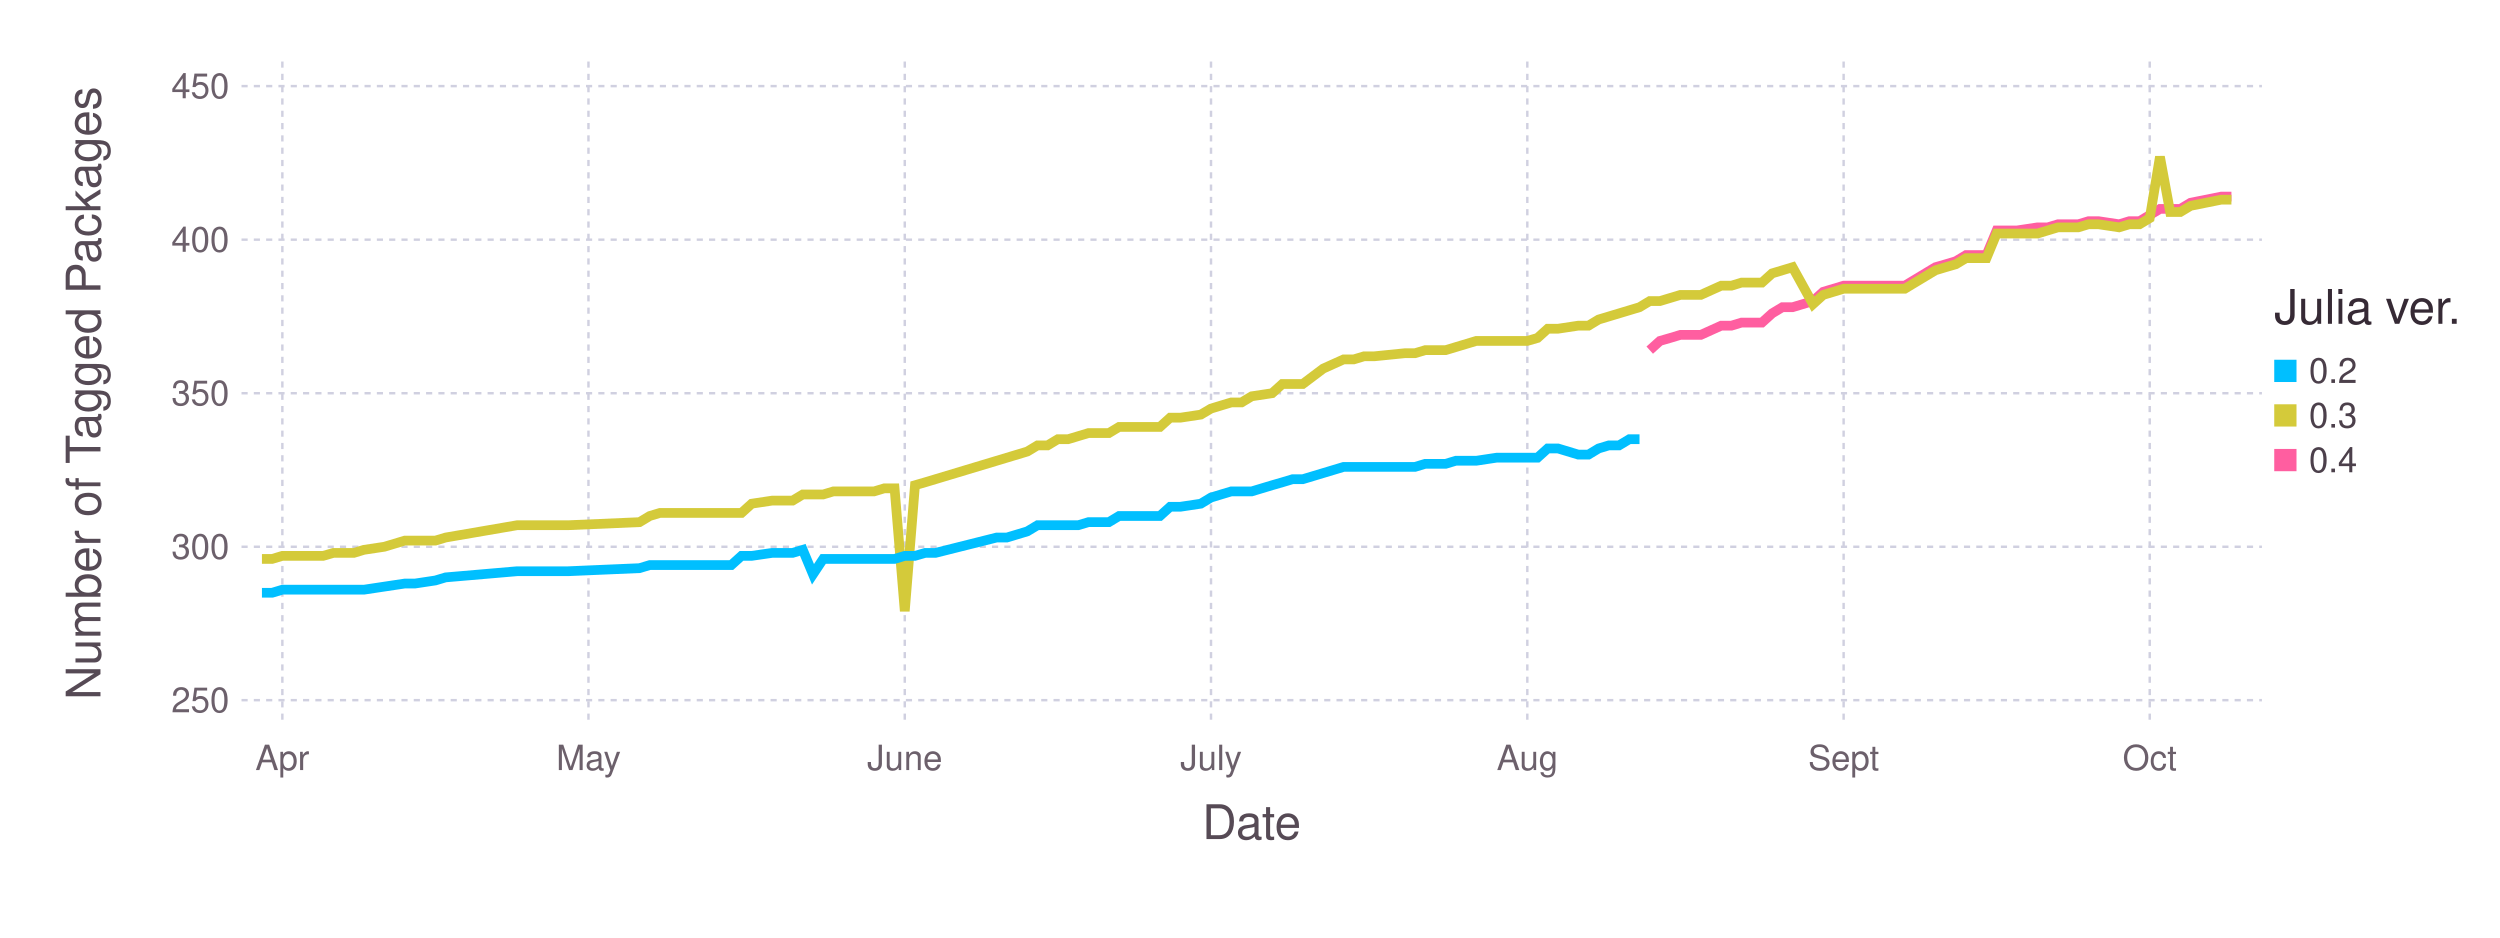
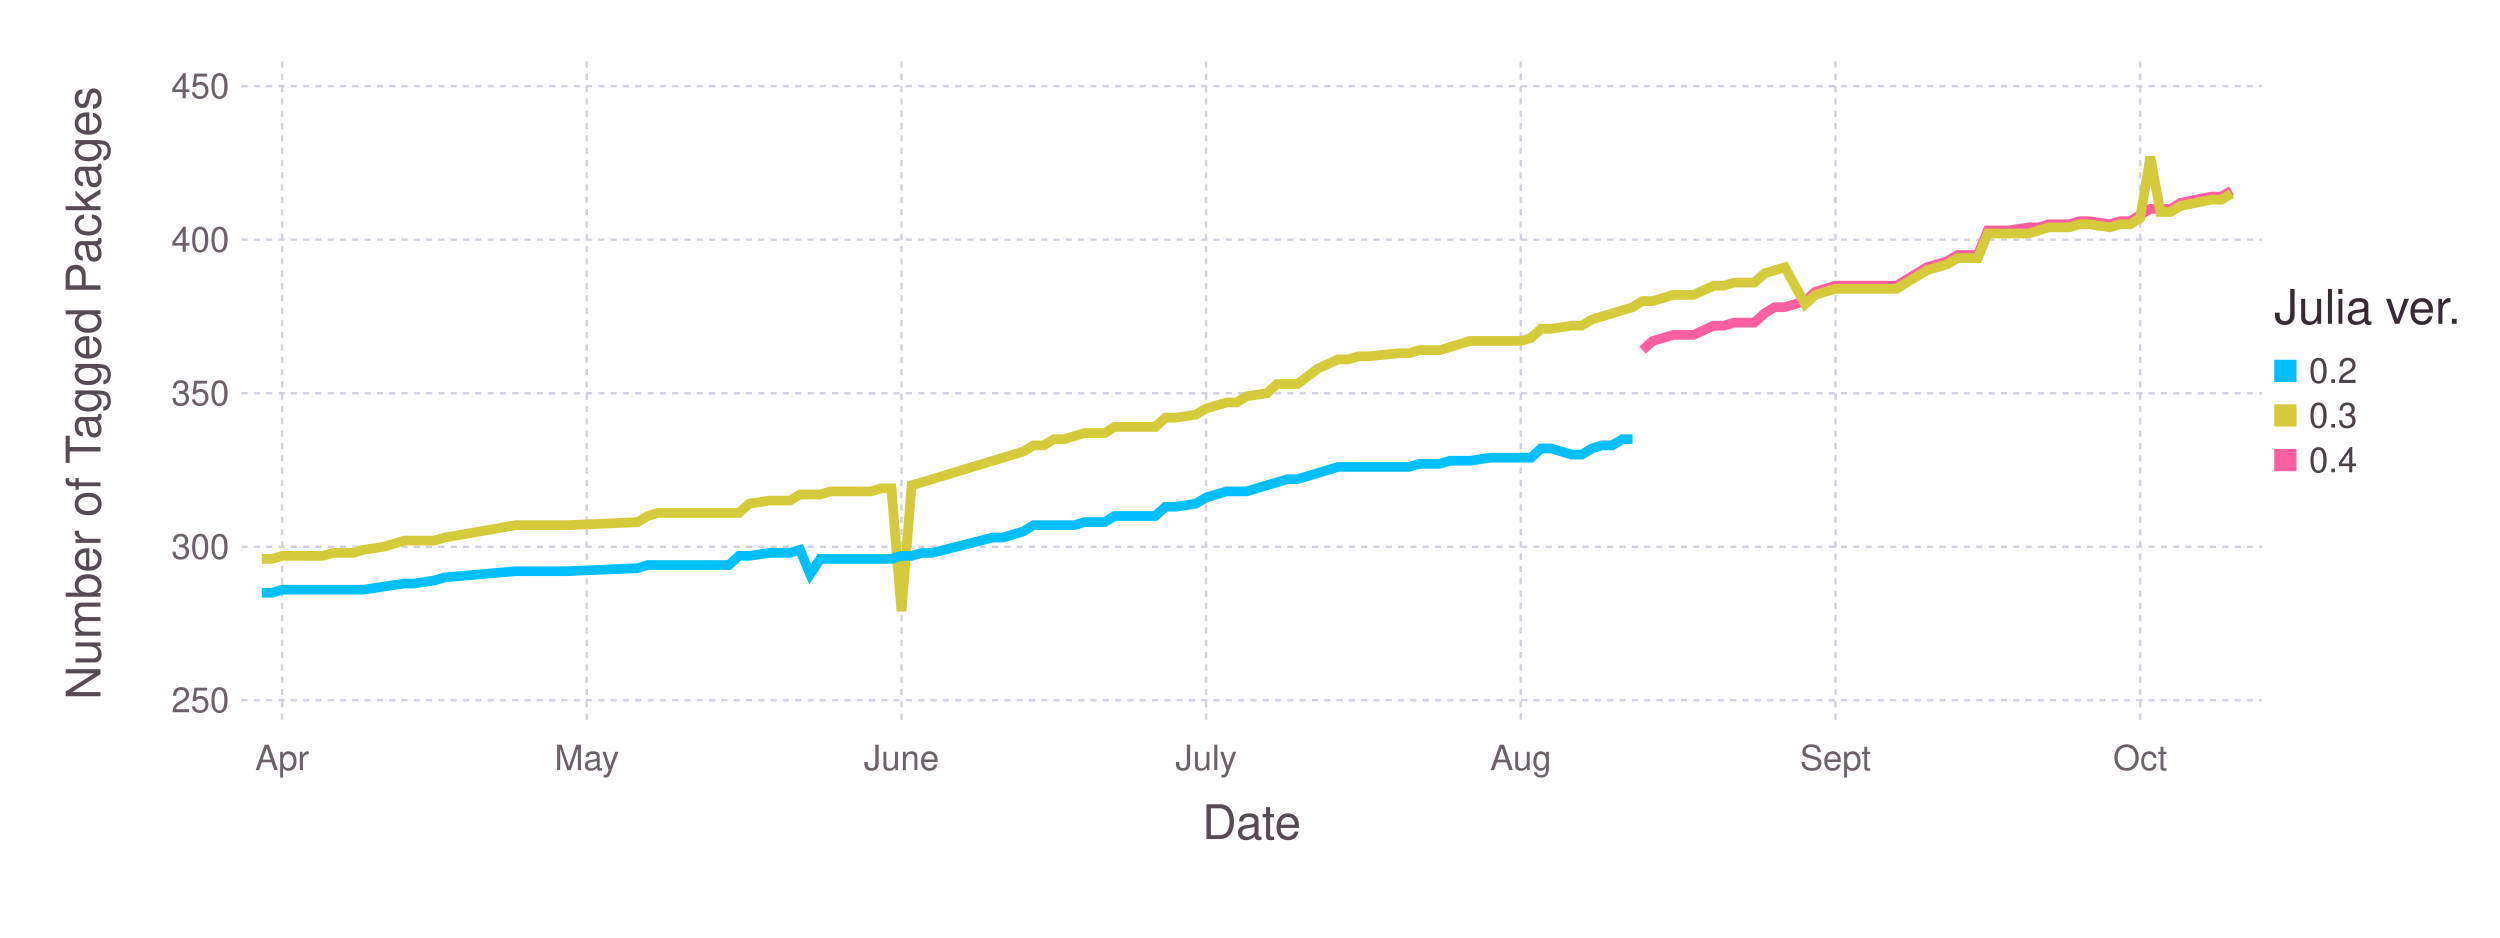
<svg xmlns="http://www.w3.org/2000/svg" version="1.2" width="203.2mm" height="76.2mm" viewBox="0 0 203.2 76.2" stroke="none" fill="#000000" stroke-width="0.3" font-size="3.88">
-   <g class="plotroot xscalable yscalable" id="fig-54bcb22faa204a7f9971caeec87b39bc-element-1">
-     <g font-size="3.88" font-family="'PT Sans','Helvetica Neue','Helvetica',sans-serif" fill="#564A55" stroke="none" id="fig-54bcb22faa204a7f9971caeec87b39bc-element-2">
+   <g class="plotroot xscalable yscalable" id="fig-57278e5753f7436e9ee0c53ee2e39d13-element-1">
+     <g font-size="3.88" font-family="'PT Sans','Helvetica Neue','Helvetica',sans-serif" fill="#564A55" stroke="none" id="fig-57278e5753f7436e9ee0c53ee2e39d13-element-2">
      <text x="101.74" y="68.2" text-anchor="middle">Date</text>
    </g>
-     <g class="guide xlabels" font-size="2.82" font-family="'PT Sans Caption','Helvetica Neue','Helvetica',sans-serif" fill="#6C606B" id="fig-54bcb22faa204a7f9971caeec87b39bc-element-3">
-       <text x="22.95" y="62.59" text-anchor="middle">Apr</text>
-       <text x="47.83" y="62.59" text-anchor="middle">May</text>
-       <text x="73.54" y="62.59" text-anchor="middle">June</text>
-       <text x="98.43" y="62.59" text-anchor="middle">July</text>
-       <text x="124.14" y="62.59" text-anchor="middle">Aug</text>
-       <text x="149.85" y="62.59" text-anchor="middle">Sept</text>
-       <text x="174.73" y="62.59" text-anchor="middle">Oct</text>
+     <g class="guide xlabels" font-size="2.82" font-family="'PT Sans Caption','Helvetica Neue','Helvetica',sans-serif" fill="#6C606B" id="fig-57278e5753f7436e9ee0c53ee2e39d13-element-3">
+       <text x="22.93" y="62.59" text-anchor="middle">Apr</text>
+       <text x="47.69" y="62.59" text-anchor="middle">May</text>
+       <text x="73.27" y="62.59" text-anchor="middle">June</text>
+       <text x="98.03" y="62.59" text-anchor="middle">July</text>
+       <text x="123.61" y="62.59" text-anchor="middle">Aug</text>
+       <text x="149.19" y="62.59" text-anchor="middle">Sept</text>
+       <text x="173.95" y="62.59" text-anchor="middle">Oct</text>
    </g>
-     <g class="guide colorkey" id="fig-54bcb22faa204a7f9971caeec87b39bc-element-4">
-       <g fill="#4C404B" font-size="2.82" font-family="'PT Sans','Helvetica Neue','Helvetica',sans-serif" id="fig-54bcb22faa204a7f9971caeec87b39bc-element-5">
-         <text x="187.67" y="30.14" dy="0.35em" id="fig-54bcb22faa204a7f9971caeec87b39bc-element-6" class="color_0.2">0.2</text>
-         <text x="187.67" y="33.77" dy="0.35em" id="fig-54bcb22faa204a7f9971caeec87b39bc-element-7" class="color_0.3">0.3</text>
-         <text x="187.67" y="37.4" dy="0.35em" id="fig-54bcb22faa204a7f9971caeec87b39bc-element-8" class="color_0.4">0.4</text>
+     <g class="guide colorkey" id="fig-57278e5753f7436e9ee0c53ee2e39d13-element-4">
+       <g fill="#4C404B" font-size="2.82" font-family="'PT Sans','Helvetica Neue','Helvetica',sans-serif" id="fig-57278e5753f7436e9ee0c53ee2e39d13-element-5">
+         <text x="187.67" y="30.14" dy="0.35em" id="fig-57278e5753f7436e9ee0c53ee2e39d13-element-6" class="color_0.2">0.2</text>
+         <text x="187.67" y="33.77" dy="0.35em" id="fig-57278e5753f7436e9ee0c53ee2e39d13-element-7" class="color_0.3">0.3</text>
+         <text x="187.67" y="37.4" dy="0.35em" id="fig-57278e5753f7436e9ee0c53ee2e39d13-element-8" class="color_0.4">0.4</text>
      </g>
-       <g stroke="none" id="fig-54bcb22faa204a7f9971caeec87b39bc-element-9">
-         <rect x="184.85" y="29.24" width="1.81" height="1.81" id="fig-54bcb22faa204a7f9971caeec87b39bc-element-10" fill="#00BFFF" class="color_0.2" />
-         <rect x="184.85" y="32.86" width="1.81" height="1.81" id="fig-54bcb22faa204a7f9971caeec87b39bc-element-11" fill="#D4CA3A" class="color_0.3" />
-         <rect x="184.85" y="36.49" width="1.81" height="1.81" id="fig-54bcb22faa204a7f9971caeec87b39bc-element-12" fill="#FF5EA0" class="color_0.4" />
+       <g stroke="none" id="fig-57278e5753f7436e9ee0c53ee2e39d13-element-9">
+         <rect x="184.85" y="29.24" width="1.81" height="1.81" id="fig-57278e5753f7436e9ee0c53ee2e39d13-element-10" class="color_0.2" fill="#00BFFF" />
+         <rect x="184.85" y="32.86" width="1.81" height="1.81" id="fig-57278e5753f7436e9ee0c53ee2e39d13-element-11" class="color_0.3" fill="#D4CA3A" />
+         <rect x="184.85" y="36.49" width="1.81" height="1.81" id="fig-57278e5753f7436e9ee0c53ee2e39d13-element-12" class="color_0.4" fill="#FF5EA0" />
      </g>
-       <g fill="#362A35" font-size="3.88" font-family="'PT Sans','Helvetica Neue','Helvetica',sans-serif" stroke="none" id="fig-54bcb22faa204a7f9971caeec87b39bc-element-13">
-         <text x="184.85" y="26.32" id="fig-54bcb22faa204a7f9971caeec87b39bc-element-14">Julia ver.</text>
+       <g fill="#362A35" font-size="3.88" font-family="'PT Sans','Helvetica Neue','Helvetica',sans-serif" stroke="none" id="fig-57278e5753f7436e9ee0c53ee2e39d13-element-13">
+         <text x="184.85" y="26.32" id="fig-57278e5753f7436e9ee0c53ee2e39d13-element-14">Julia ver.</text>
      </g>
    </g>
-     <g clip-path="url(#fig-54bcb22faa204a7f9971caeec87b39bc-element-16)" id="fig-54bcb22faa204a7f9971caeec87b39bc-element-15">
-       <g pointer-events="visible" opacity="1" fill="none" stroke="none" class="guide background" id="fig-54bcb22faa204a7f9971caeec87b39bc-element-17">
-         <rect x="19.63" y="5" width="164.22" height="53.91" id="fig-54bcb22faa204a7f9971caeec87b39bc-element-18" />
+     <g clip-path="url(#fig-57278e5753f7436e9ee0c53ee2e39d13-element-16)" id="fig-57278e5753f7436e9ee0c53ee2e39d13-element-15">
+       <g pointer-events="visible" opacity="1" fill="none" stroke="none" class="guide background" id="fig-57278e5753f7436e9ee0c53ee2e39d13-element-17">
+         <rect x="19.63" y="5" width="164.22" height="53.91" id="fig-57278e5753f7436e9ee0c53ee2e39d13-element-18" />
      </g>
-       <g class="guide ygridlines xfixed" stroke-dasharray="0.5,0.5" stroke-width="0.2" stroke="#D0D0E0" id="fig-54bcb22faa204a7f9971caeec87b39bc-element-19">
-         <path fill="none" d="M19.63,56.91 L 183.85 56.91" id="fig-54bcb22faa204a7f9971caeec87b39bc-element-20" />
-         <path fill="none" d="M19.63,44.44 L 183.85 44.44" id="fig-54bcb22faa204a7f9971caeec87b39bc-element-21" />
-         <path fill="none" d="M19.63,31.96 L 183.85 31.96" id="fig-54bcb22faa204a7f9971caeec87b39bc-element-22" />
-         <path fill="none" d="M19.63,19.48 L 183.85 19.48" id="fig-54bcb22faa204a7f9971caeec87b39bc-element-23" />
-         <path fill="none" d="M19.63,7 L 183.85 7" id="fig-54bcb22faa204a7f9971caeec87b39bc-element-24" />
+       <g class="guide ygridlines xfixed" stroke-dasharray="0.5,0.5" stroke-width="0.2" stroke="#D0D0E0" id="fig-57278e5753f7436e9ee0c53ee2e39d13-element-19">
+         <path fill="none" d="M19.63,56.91 L 183.85 56.91" id="fig-57278e5753f7436e9ee0c53ee2e39d13-element-20" />
+         <path fill="none" d="M19.63,44.44 L 183.85 44.44" id="fig-57278e5753f7436e9ee0c53ee2e39d13-element-21" />
+         <path fill="none" d="M19.63,31.96 L 183.85 31.96" id="fig-57278e5753f7436e9ee0c53ee2e39d13-element-22" />
+         <path fill="none" d="M19.63,19.48 L 183.85 19.48" id="fig-57278e5753f7436e9ee0c53ee2e39d13-element-23" />
+         <path fill="none" d="M19.63,7 L 183.85 7" id="fig-57278e5753f7436e9ee0c53ee2e39d13-element-24" />
      </g>
-       <g class="guide xgridlines yfixed" stroke-dasharray="0.5,0.5" stroke-width="0.2" stroke="#D0D0E0" id="fig-54bcb22faa204a7f9971caeec87b39bc-element-25">
-         <path fill="none" d="M22.95,5 L 22.95 58.91" id="fig-54bcb22faa204a7f9971caeec87b39bc-element-26" />
-         <path fill="none" d="M47.83,5 L 47.83 58.91" id="fig-54bcb22faa204a7f9971caeec87b39bc-element-27" />
-         <path fill="none" d="M73.54,5 L 73.54 58.91" id="fig-54bcb22faa204a7f9971caeec87b39bc-element-28" />
-         <path fill="none" d="M98.43,5 L 98.43 58.91" id="fig-54bcb22faa204a7f9971caeec87b39bc-element-29" />
-         <path fill="none" d="M124.14,5 L 124.14 58.91" id="fig-54bcb22faa204a7f9971caeec87b39bc-element-30" />
-         <path fill="none" d="M149.85,5 L 149.85 58.91" id="fig-54bcb22faa204a7f9971caeec87b39bc-element-31" />
-         <path fill="none" d="M174.73,5 L 174.73 58.91" id="fig-54bcb22faa204a7f9971caeec87b39bc-element-32" />
+       <g class="guide xgridlines yfixed" stroke-dasharray="0.5,0.5" stroke-width="0.2" stroke="#D0D0E0" id="fig-57278e5753f7436e9ee0c53ee2e39d13-element-25">
+         <path fill="none" d="M22.93,5 L 22.93 58.91" id="fig-57278e5753f7436e9ee0c53ee2e39d13-element-26" />
+         <path fill="none" d="M47.69,5 L 47.69 58.91" id="fig-57278e5753f7436e9ee0c53ee2e39d13-element-27" />
+         <path fill="none" d="M73.27,5 L 73.27 58.91" id="fig-57278e5753f7436e9ee0c53ee2e39d13-element-28" />
+         <path fill="none" d="M98.03,5 L 98.03 58.91" id="fig-57278e5753f7436e9ee0c53ee2e39d13-element-29" />
+         <path fill="none" d="M123.61,5 L 123.61 58.91" id="fig-57278e5753f7436e9ee0c53ee2e39d13-element-30" />
+         <path fill="none" d="M149.19,5 L 149.19 58.91" id="fig-57278e5753f7436e9ee0c53ee2e39d13-element-31" />
+         <path fill="none" d="M173.95,5 L 173.95 58.91" id="fig-57278e5753f7436e9ee0c53ee2e39d13-element-32" />
      </g>
-       <g class="plotpanel" id="fig-54bcb22faa204a7f9971caeec87b39bc-element-33">
-         <g stroke-width="0.79" fill="none" class="geometry color_0.4" stroke="#FF5EA0" id="fig-54bcb22faa204a7f9971caeec87b39bc-element-34">
-           <path fill="none" d="M134.09,28.46 L 134.92 27.71 135.75 27.47 136.58 27.22 137.41 27.22 138.24 27.22 139.9 26.47 140.73 26.47 141.55 26.22 142.38 26.22 143.21 26.22 144.04 25.47 144.87 24.97 145.7 24.97 147.36 24.47 148.19 23.72 149.85 23.22 150.68 23.22 151.51 23.22 154.82 23.22 157.31 21.72 158.14 21.48 158.97 21.23 159.8 20.73 160.63 20.73 161.46 20.73 162.29 18.73 163.12 18.73 163.95 18.73 165.61 18.48 166.44 18.48 167.27 18.23 168.1 18.23 168.92 18.23 169.75 17.98 170.58 17.98 172.24 18.23 173.07 17.98 173.9 17.98 174.73 17.48 175.56 16.98 176.39 16.98 177.22 16.98 178.05 16.48 180.54 15.98 181.37 15.98" id="fig-54bcb22faa204a7f9971caeec87b39bc-element-35" />
+       <g class="plotpanel" id="fig-57278e5753f7436e9ee0c53ee2e39d13-element-33">
+         <g stroke-width="0.79" fill="none" class="geometry color_0.4" stroke="#FF5EA0" id="fig-57278e5753f7436e9ee0c53ee2e39d13-element-34">
+           <path fill="none" d="M133.51,28.46 L 134.34 27.71 135.17 27.47 135.99 27.22 136.82 27.22 137.64 27.22 139.29 26.47 140.12 26.47 140.94 26.22 141.77 26.22 142.59 26.22 143.42 25.47 144.24 24.97 145.07 24.97 146.72 24.47 147.54 23.72 149.19 23.22 150.02 23.22 150.84 23.22 154.15 23.22 156.62 21.72 157.45 21.48 158.27 21.23 159.1 20.73 159.92 20.73 160.75 20.73 161.57 18.73 162.4 18.73 163.22 18.73 164.87 18.48 165.7 18.48 166.52 18.23 167.35 18.23 168.17 18.23 169 17.98 169.83 17.98 171.48 18.23 172.3 17.98 173.13 17.98 173.95 17.48 174.78 16.98 175.6 16.98 176.43 16.98 177.25 16.48 179.73 15.98 180.55 15.98 181.38 15.49" id="fig-57278e5753f7436e9ee0c53ee2e39d13-element-35" />
        </g>
-         <g stroke-width="0.79" fill="none" class="geometry color_0.3" stroke="#D4CA3A" id="fig-54bcb22faa204a7f9971caeec87b39bc-element-36">
-           <path fill="none" d="M21.29,45.43 L 22.12 45.43 22.95 45.18 23.78 45.18 24.61 45.18 25.44 45.18 26.27 45.18 27.1 44.94 28.76 44.94 29.58 44.69 31.24 44.44 32.9 43.94 33.73 43.94 35.39 43.94 36.22 43.69 42.03 42.69 44.51 42.69 46.17 42.69 51.98 42.44 52.81 41.94 53.64 41.69 54.47 41.69 55.3 41.69 56.13 41.69 56.95 41.69 57.78 41.69 58.61 41.69 59.44 41.69 60.27 41.69 61.1 40.94 62.76 40.69 63.59 40.69 64.42 40.69 65.25 40.19 66.08 40.19 66.91 40.19 67.74 39.94 68.57 39.94 69.4 39.94 70.23 39.94 71.05 39.94 71.88 39.69 72.71 39.69 73.54 49.68 74.37 39.44 75.2 39.2 76.03 38.95 81.01 37.45 81.84 37.2 82.67 36.95 83.5 36.7 84.33 36.2 85.15 36.2 85.98 35.7 86.81 35.7 87.64 35.45 88.47 35.2 90.13 35.2 90.96 34.7 91.79 34.7 92.62 34.7 93.45 34.7 94.28 34.7 95.11 33.95 95.94 33.95 97.6 33.7 98.43 33.21 99.25 32.96 100.08 32.71 100.91 32.71 101.74 32.21 103.4 31.96 104.23 31.21 105.06 31.21 105.89 31.21 107.55 29.96 109.21 29.21 110.04 29.21 110.87 28.96 111.7 28.96 114.18 28.71 115.01 28.71 115.84 28.46 116.67 28.46 117.5 28.46 118.33 28.21 119.16 27.96 119.99 27.71 121.65 27.71 122.48 27.71 124.14 27.71 124.97 27.47 125.8 26.72 126.63 26.72 128.28 26.47 129.11 26.47 129.94 25.97 130.77 25.72 131.6 25.47 132.43 25.22 133.26 24.97 134.09 24.47 134.92 24.47 135.75 24.22 136.58 23.97 137.41 23.97 138.24 23.97 139.9 23.22 140.73 23.22 141.55 22.97 142.38 22.97 143.21 22.97 144.04 22.22 144.87 21.97 145.7 21.72 147.36 24.72 148.19 23.97 149.85 23.47 150.68 23.47 151.51 23.47 154.82 23.47 157.31 21.97 158.14 21.72 158.97 21.48 159.8 20.98 160.63 20.98 161.46 20.98 162.29 18.98 163.12 18.98 163.95 18.98 165.61 18.98 166.44 18.73 167.27 18.48 168.1 18.48 168.92 18.48 169.75 18.23 170.58 18.23 172.24 18.48 173.07 18.23 173.9 18.23 174.73 17.73 175.56 12.74 176.39 17.23 177.22 17.23 178.05 16.73 180.54 16.23 181.37 16.23" id="fig-54bcb22faa204a7f9971caeec87b39bc-element-37" />
+         <g stroke-width="0.79" fill="none" class="geometry color_0.3" stroke="#D4CA3A" id="fig-57278e5753f7436e9ee0c53ee2e39d13-element-36">
+           <path fill="none" d="M21.28,45.43 L 22.11 45.43 22.93 45.18 23.76 45.18 24.58 45.18 25.41 45.18 26.23 45.18 27.06 44.94 28.71 44.94 29.53 44.69 31.19 44.44 32.84 43.94 33.66 43.94 35.31 43.94 36.14 43.69 41.91 42.69 44.39 42.69 46.04 42.69 51.82 42.44 52.64 41.94 53.47 41.69 54.29 41.69 55.12 41.69 55.94 41.69 56.77 41.69 57.59 41.69 58.42 41.69 59.24 41.69 60.07 41.69 60.89 40.94 62.54 40.69 63.37 40.69 64.19 40.69 65.02 40.19 65.85 40.19 66.67 40.19 67.5 39.94 68.32 39.94 69.15 39.94 69.97 39.94 70.8 39.94 71.62 39.69 72.45 39.69 73.27 49.68 74.1 39.44 74.92 39.2 75.75 38.95 80.7 37.45 81.52 37.2 82.35 36.95 83.18 36.7 84 36.2 84.83 36.2 85.65 35.7 86.48 35.7 87.3 35.45 88.13 35.2 89.78 35.2 90.6 34.7 91.43 34.7 92.25 34.7 93.08 34.7 93.9 34.7 94.73 33.95 95.55 33.95 97.2 33.7 98.03 33.21 98.85 32.96 99.68 32.71 100.51 32.71 101.33 32.21 102.98 31.96 103.81 31.21 104.63 31.21 105.46 31.21 107.11 29.96 108.76 29.21 109.58 29.21 110.41 28.96 111.23 28.96 113.71 28.71 114.53 28.71 115.36 28.46 116.18 28.46 117.01 28.46 117.84 28.21 118.66 27.96 119.49 27.71 121.14 27.71 121.96 27.71 123.61 27.71 124.44 27.47 125.26 26.72 126.09 26.72 127.74 26.47 128.56 26.47 129.39 25.97 130.21 25.72 131.04 25.47 131.86 25.22 132.69 24.97 133.51 24.47 134.34 24.47 135.17 24.22 135.99 23.97 136.82 23.97 137.64 23.97 139.29 23.22 140.12 23.22 140.94 22.97 141.77 22.97 142.59 22.97 143.42 22.22 144.24 21.97 145.07 21.72 146.72 24.72 147.54 23.97 149.19 23.47 150.02 23.47 150.84 23.47 154.15 23.47 156.62 21.97 157.45 21.72 158.27 21.48 159.1 20.98 159.92 20.98 160.75 20.98 161.57 18.98 162.4 18.98 163.22 18.98 164.87 18.98 165.7 18.73 166.52 18.48 167.35 18.48 168.17 18.48 169 18.23 169.83 18.23 171.48 18.48 172.3 18.23 173.13 18.23 173.95 17.73 174.78 12.74 175.6 17.23 176.43 17.23 177.25 16.73 179.73 16.23 180.55 16.23 181.38 15.74" id="fig-57278e5753f7436e9ee0c53ee2e39d13-element-37" />
        </g>
-         <g stroke-width="0.79" fill="none" class="geometry color_0.2" stroke="#00BFFF" id="fig-54bcb22faa204a7f9971caeec87b39bc-element-38">
-           <path fill="none" d="M21.29,48.18 L 22.12 48.18 22.95 47.93 23.78 47.93 24.61 47.93 25.44 47.93 26.27 47.93 27.1 47.93 28.76 47.93 29.58 47.93 31.24 47.68 32.9 47.43 33.73 47.43 35.39 47.18 36.22 46.93 42.03 46.43 44.51 46.43 46.17 46.43 51.98 46.18 52.81 45.93 53.64 45.93 54.47 45.93 55.3 45.93 56.13 45.93 56.95 45.93 57.78 45.93 58.61 45.93 59.44 45.93 60.27 45.18 61.1 45.18 62.76 44.94 63.59 44.94 64.42 44.94 65.25 44.69 66.08 46.68 66.91 45.43 67.74 45.43 68.57 45.43 69.4 45.43 70.23 45.43 71.05 45.43 71.88 45.43 72.71 45.43 73.54 45.18 74.37 45.18 75.2 44.94 76.03 44.94 81.01 43.69 81.84 43.69 82.67 43.44 83.5 43.19 84.33 42.69 85.15 42.69 85.98 42.69 86.81 42.69 87.64 42.69 88.47 42.44 90.13 42.44 90.96 41.94 91.79 41.94 92.62 41.94 93.45 41.94 94.28 41.94 95.11 41.19 95.94 41.19 97.6 40.94 98.43 40.44 99.25 40.19 100.08 39.94 100.91 39.94 101.74 39.94 103.4 39.44 104.23 39.2 105.06 38.95 105.89 38.95 107.55 38.45 109.21 37.95 110.04 37.95 110.87 37.95 111.7 37.95 114.18 37.95 115.01 37.95 115.84 37.7 116.67 37.7 117.5 37.7 118.33 37.45 119.16 37.45 119.99 37.45 121.65 37.2 122.48 37.2 124.14 37.2 124.97 37.2 125.8 36.45 126.63 36.45 128.28 36.95 129.11 36.95 129.94 36.45 130.77 36.2 131.6 36.2 132.43 35.7 133.26 35.7" id="fig-54bcb22faa204a7f9971caeec87b39bc-element-39" />
+         <g stroke-width="0.79" fill="none" class="geometry color_0.2" stroke="#00BFFF" id="fig-57278e5753f7436e9ee0c53ee2e39d13-element-38">
+           <path fill="none" d="M21.28,48.18 L 22.11 48.18 22.93 47.93 23.76 47.93 24.58 47.93 25.41 47.93 26.23 47.93 27.06 47.93 28.71 47.93 29.53 47.93 31.19 47.68 32.84 47.43 33.66 47.43 35.31 47.18 36.14 46.93 41.91 46.43 44.39 46.43 46.04 46.43 51.82 46.18 52.64 45.93 53.47 45.93 54.29 45.93 55.12 45.93 55.94 45.93 56.77 45.93 57.59 45.93 58.42 45.93 59.24 45.93 60.07 45.18 60.89 45.18 62.54 44.94 63.37 44.94 64.19 44.94 65.02 44.69 65.85 46.68 66.67 45.43 67.5 45.43 68.32 45.43 69.15 45.43 69.97 45.43 70.8 45.43 71.62 45.43 72.45 45.43 73.27 45.18 74.1 45.18 74.92 44.94 75.75 44.94 80.7 43.69 81.52 43.69 82.35 43.44 83.18 43.19 84 42.69 84.83 42.69 85.65 42.69 86.48 42.69 87.3 42.69 88.13 42.44 89.78 42.44 90.6 41.94 91.43 41.94 92.25 41.94 93.08 41.94 93.9 41.94 94.73 41.19 95.55 41.19 97.2 40.94 98.03 40.44 98.85 40.19 99.68 39.94 100.51 39.94 101.33 39.94 102.98 39.44 103.81 39.2 104.63 38.95 105.46 38.95 107.11 38.45 108.76 37.95 109.58 37.95 110.41 37.95 111.23 37.95 113.71 37.95 114.53 37.95 115.36 37.7 116.18 37.7 117.01 37.7 117.84 37.45 118.66 37.45 119.49 37.45 121.14 37.2 121.96 37.2 123.61 37.2 124.44 37.2 125.26 36.45 126.09 36.45 127.74 36.95 128.56 36.95 129.39 36.45 130.21 36.2 131.04 36.2 131.86 35.7 132.69 35.7" id="fig-57278e5753f7436e9ee0c53ee2e39d13-element-39" />
        </g>
      </g>
    </g>
-     <g class="guide ylabels" font-size="2.82" font-family="'PT Sans Caption','Helvetica Neue','Helvetica',sans-serif" fill="#6C606B" id="fig-54bcb22faa204a7f9971caeec87b39bc-element-40">
-       <text x="18.63" y="56.91" text-anchor="end" dy="0.35em" id="fig-54bcb22faa204a7f9971caeec87b39bc-element-41">250</text>
-       <text x="18.63" y="44.44" text-anchor="end" dy="0.35em" id="fig-54bcb22faa204a7f9971caeec87b39bc-element-42">300</text>
-       <text x="18.63" y="31.96" text-anchor="end" dy="0.35em" id="fig-54bcb22faa204a7f9971caeec87b39bc-element-43">350</text>
-       <text x="18.63" y="19.48" text-anchor="end" dy="0.35em" id="fig-54bcb22faa204a7f9971caeec87b39bc-element-44">400</text>
-       <text x="18.63" y="7" text-anchor="end" dy="0.35em" id="fig-54bcb22faa204a7f9971caeec87b39bc-element-45">450</text>
+     <g class="guide ylabels" font-size="2.82" font-family="'PT Sans Caption','Helvetica Neue','Helvetica',sans-serif" fill="#6C606B" id="fig-57278e5753f7436e9ee0c53ee2e39d13-element-40">
+       <text x="18.63" y="56.91" text-anchor="end" dy="0.35em" id="fig-57278e5753f7436e9ee0c53ee2e39d13-element-41">250</text>
+       <text x="18.63" y="44.44" text-anchor="end" dy="0.35em" id="fig-57278e5753f7436e9ee0c53ee2e39d13-element-42">300</text>
+       <text x="18.63" y="31.96" text-anchor="end" dy="0.35em" id="fig-57278e5753f7436e9ee0c53ee2e39d13-element-43">350</text>
+       <text x="18.63" y="19.48" text-anchor="end" dy="0.35em" id="fig-57278e5753f7436e9ee0c53ee2e39d13-element-44">400</text>
+       <text x="18.63" y="7" text-anchor="end" dy="0.35em" id="fig-57278e5753f7436e9ee0c53ee2e39d13-element-45">450</text>
    </g>
-     <g font-size="3.88" font-family="'PT Sans','Helvetica Neue','Helvetica',sans-serif" fill="#564A55" stroke="none" id="fig-54bcb22faa204a7f9971caeec87b39bc-element-46">
-       <text x="8.81" y="29.96" text-anchor="middle" dy="0.35em" transform="rotate(-90, 8.81, 31.96)" id="fig-54bcb22faa204a7f9971caeec87b39bc-element-47">Number of Tagged Packages</text>
+     <g font-size="3.88" font-family="'PT Sans','Helvetica Neue','Helvetica',sans-serif" fill="#564A55" stroke="none" id="fig-57278e5753f7436e9ee0c53ee2e39d13-element-46">
+       <text x="8.81" y="29.96" text-anchor="middle" dy="0.35em" transform="rotate(-90, 8.81, 31.96)" id="fig-57278e5753f7436e9ee0c53ee2e39d13-element-47">Number of Tagged Packages</text>
    </g>
  </g>
  <defs>
-     <clipPath id="fig-54bcb22faa204a7f9971caeec87b39bc-element-16">
+     <clipPath id="fig-57278e5753f7436e9ee0c53ee2e39d13-element-16">
      <path d="M19.63,5 L 183.85 5 183.85 58.91 19.63 58.91" />
    </clipPath>
  </defs>
</svg>
